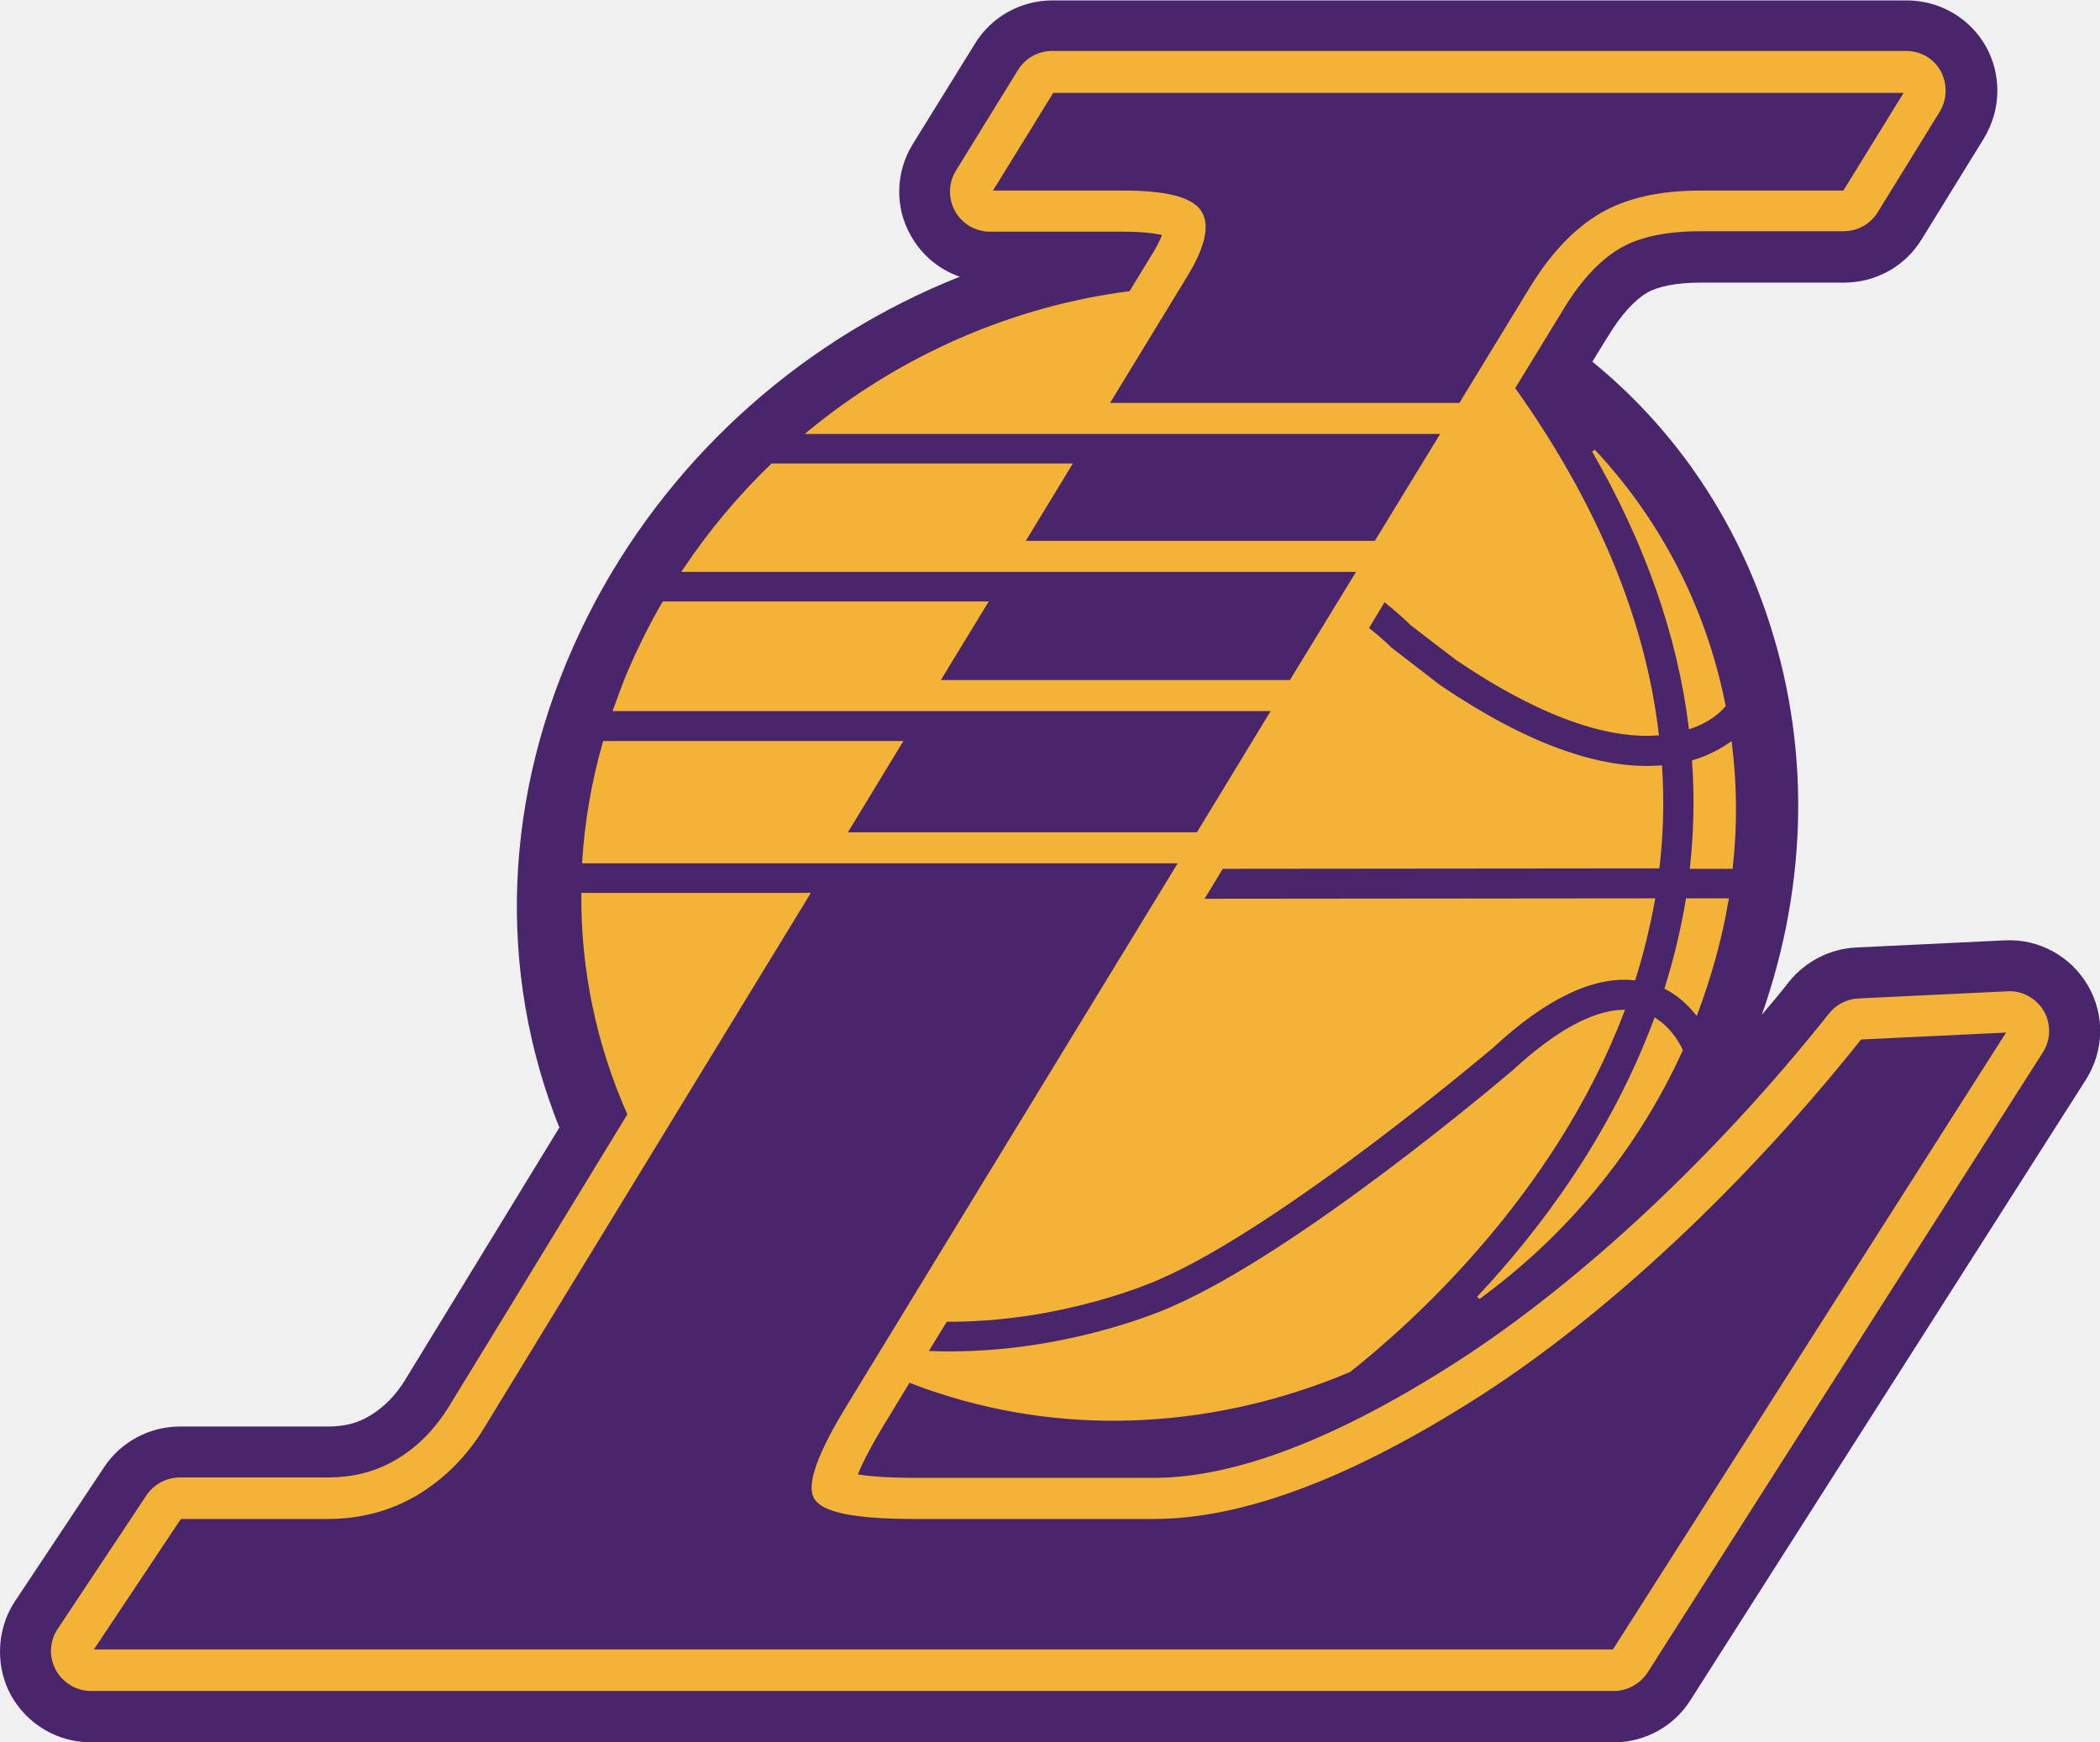
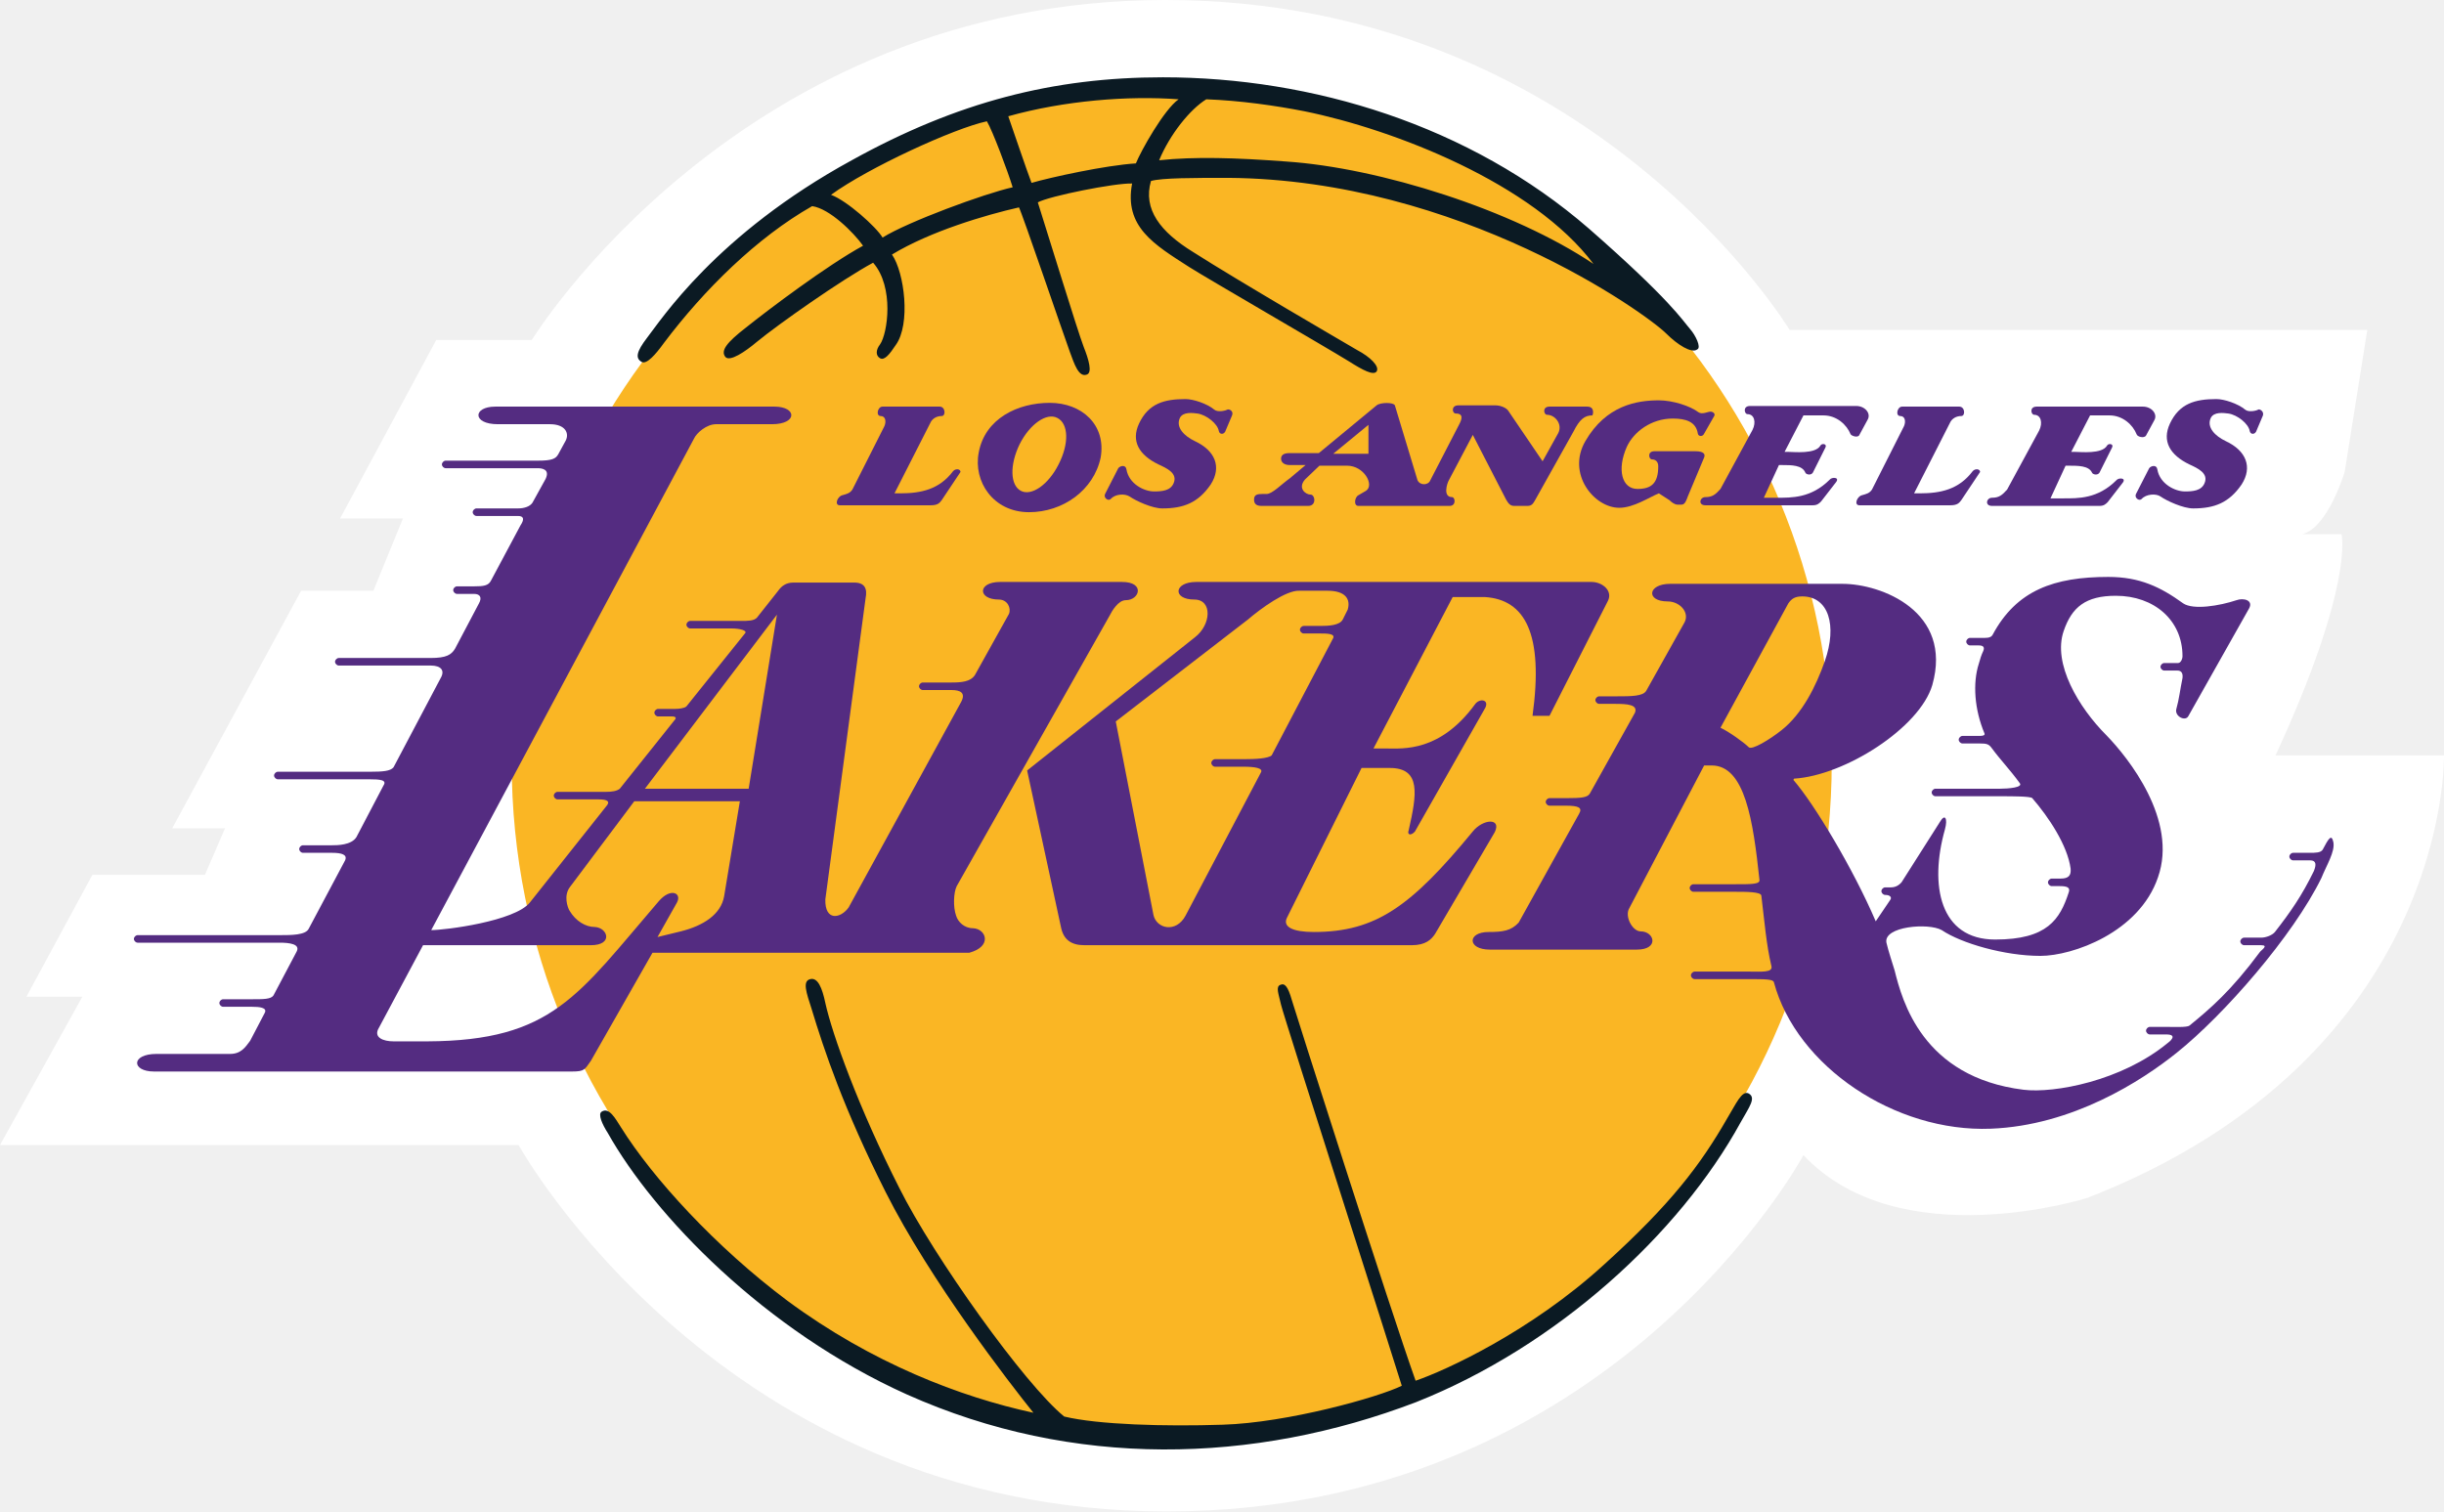
- <svg xmlns="http://www.w3.org/2000/svg" version="1.1" id="Layer_1" x="0px" y="0px" width="499.3px" height="414.2px" viewBox="0 0 499.3 414.2" style="enable-background:new 0 0 499.3 414.2;" xml:space="preserve">
-   <style type="text/css">
- 	.st0{fill:#49256C;}
- 	.st1{fill:#F3B336;}
- 	.st2{fill:none;stroke:#F3B336;stroke-width:0.777;}
+ <svg xmlns="http://www.w3.org/2000/svg" version="1.1" id="Layer_3" x="0px" y="0px" viewBox="0 0 388.801 240.5" xml:space="preserve" width="388.801" height="240.5">
+   <defs id="defs16" />
+   <style type="text/css" id="style1">
+ 	.st0{fill:#FFFFFF;}
+ 	.st1{fill:#FAB624;}
+ 	.st2{fill:#0B1A23;}
+ 	.st3{fill:#542C81;}
</style>
-   <g id="NBA">
-     <g id="LAL">
-       <g id="LALakers_2nd_pms" transform="translate(0, 43)">
-         <path id="Fill-4" class="st0" d="M496.4,191.3c-4.1-7-11.7-11.1-19.7-10.7l-35.4,1.7c-6.2,0.3-12,3.3-15.9,8.1     c-2.1,2.7-4.3,5.3-6.5,7.9c11.1-31.6,11.6-64.8,1-95.6C411.8,79,397.6,58.5,378.6,43c2.5-4.1,3.9-6.3,3.9-6.3     c2.9-4.8,6.1-8.3,9.1-10.1c2.6-1.5,7.1-2.4,12.7-2.4h34.2c7.5,0,14.5-3.9,18.4-10.3l14.8-24c2.1-3.5,3.2-7.4,3.2-11.3     c0-3.6-0.9-7.3-2.7-10.5c-3.8-6.8-11-11-18.9-11H250.2c-7.5,0-14.5,3.9-18.4,10.3L217-8.7c-4.1,6.7-4.3,15-0.4,21.8     c2.6,4.6,6.7,8,11.6,9.7c-35.8,14.2-67.3,41-86.7,77.3c-20.2,38-24.1,80-11,118.3c0.8,2.3,1.6,4.5,2.5,6.7     c-21.3,34.9-36.6,59.9-36.6,59.9c-2.3,3.8-5.1,6.6-8.4,8.6c-2.9,1.8-6.1,2.6-10,2.6H42.8c-7.2,0-14,3.6-18,9.6L3.6,337.7     c-2.4,3.6-3.6,7.8-3.6,12c0,3.5,0.8,7,2.5,10.2c3.8,7,11.1,11.4,19.1,11.4h362.1c7.4,0,14.3-3.8,18.2-10l94-147.5     C500.3,206.9,500.5,198.3,496.4,191.3" />
-         <path id="Fill-5" class="st1" d="M263.3,53.1l18.6-30.5c4.3-7,5.4-12.1,3.4-15.2c-2.1-3.2-8.1-4.7-18.3-4.7h-31.6l14.8-24h203.1     l-14.8,24h-34.2c-9.7,0-17.6,1.8-23.7,5.4c-6.1,3.6-11.6,9.4-16.5,17.4l-16.9,27.7H263.3L263.3,53.1z M485.6,197.6     c-1.7-2.9-4.9-4.7-8.3-4.5l-35.4,1.7c-2.6,0.1-5.1,1.4-6.7,3.4c-26.9,33.9-59.3,64.1-88.7,83c-28.5,18.3-52.8,27.6-72.1,27.6     h-56.8c-7.5,0-11.8-0.5-14.2-0.9c0.9-2.2,2.6-5.9,6.2-11.9c0,0,2.4-3.9,6.5-10.7c2.2,0.9,4.4,1.7,6.6,2.4     c32.5,10.8,67.3,8.2,98.1-4.8c13.8-10.9,48.3-41.4,65-85.4c-7.1,0.2-15.8,5-25.8,14.2c-2.1,1.8-50.9,43.3-81.6,56.5     c-0.4,0.2-26.4,11.9-58.2,10.4c1.4-2.4,3-4.9,4.7-7.7c27.8,0.2,49.8-9.7,50.3-9.9c29.7-12.8,79.2-54.9,79.6-55.2     c12.6-11.7,24-17.1,33.7-16.1c1.9-6,3.4-12.2,4.6-18.7l-107.4,0.1c1.6-2.6,3.2-5.2,4.8-7.9l103.7-0.1c0.9-7.9,1.1-15.8,0.6-23.7     c-14.5,1.1-32.2-5.3-52.8-19.3l-0.1-0.1l-11.3-8.7l-0.2-0.2c-0.1-0.1-1.9-1.9-5.4-4.7c1.4-2.3,2.8-4.6,4.1-6.8     c3.7,3,6,5.2,6.6,5.8c0.4,0.3,10.4,8,10.7,8.2c22.7,15.4,38,18.6,47.6,17.9c-3.2-27.3-14.7-54.8-34.2-82.2     c7.4-12.1,11.8-19.3,11.8-19.3c4.1-6.7,8.6-11.5,13.4-14.3c4.6-2.7,11.1-4.1,19.1-4.1h34.2c3.2,0,6.1-1.6,7.8-4.3l14.8-24     c0.9-1.5,1.3-3.1,1.3-4.8c0-1.5-0.4-3.1-1.1-4.4c-1.6-2.9-4.6-4.6-7.9-4.6H250.2c-3.2,0-6.1,1.6-7.8,4.3l-14.8,24     c-1.7,2.8-1.8,6.3-0.2,9.2c1.6,2.9,4.7,4.7,7.9,4.7H267c5.3,0,8.2,0.5,9.8,0.9c-0.4,1.1-1.1,2.8-2.7,5.3c0,0-1.9,3.1-5.3,8.7     c-27.7,3.5-54.4,15.1-76.4,33.2l150.7,0l-16,26.2h-83.9l11.2-18.4h-70.8c-7.8,7.5-14.8,15.9-20.9,25l160.4,0l-16.2,26.5H223     l11.4-18.7h-76.6c-3.3,5.7-6.2,11.6-8.8,17.8c-1,2.5-1.9,5-2.8,7.5l156.6,0l-18,29.6h-83.9l13.2-21.7h-70.4     c-2.7,9.4-4.3,18.9-4.9,28.3l141.9,0l-78.9,129.3c-7,11.4-9.7,18.8-7.9,21.9c1.8,3.2,9.6,4.7,23.6,4.7h56.8     c21.2,0,46.9-9.7,77.1-29c30.2-19.3,63.2-50.2,90.9-85l35.4-1.7l-94,147.5H21.6l21.2-31.8h35.1c7.8,0,14.8-1.9,21.1-5.6     c6.3-3.8,11.6-9,15.8-15.9l77.3-126.6h-53.5c-0.1,18,3.6,35.7,11,52.3c-24.3,39.9-42.5,69.6-42.5,69.6     c-3.4,5.5-7.6,9.8-12.7,12.8c-4.9,2.9-10.3,4.3-16.5,4.3H42.8c-3,0-5.9,1.5-7.6,4L14,344.6c-1,1.5-1.5,3.3-1.5,5     c0,1.5,0.4,2.9,1.1,4.3c1.6,2.9,4.7,4.8,8,4.8h362.1c3.1,0,6-1.6,7.7-4.2l94-147.5C487.2,204.2,487.3,200.5,485.6,197.6     L485.6,197.6z" />
-         <path id="Stroke-6" class="st2" d="M263.3,53.1l18.6-30.5c4.3-7,5.4-12.1,3.4-15.2c-2.1-3.2-8.1-4.7-18.3-4.7h-31.6l14.8-24     h203.1l-14.8,24h-34.2c-9.7,0-17.6,1.8-23.7,5.4c-6.1,3.6-11.6,9.4-16.5,17.4l-16.9,27.7H263.3L263.3,53.1z M485.6,197.6     c-1.7-2.9-4.9-4.7-8.3-4.5l-35.4,1.7c-2.6,0.1-5.1,1.4-6.7,3.4c-26.9,33.9-59.3,64.1-88.7,83c-28.5,18.3-52.8,27.6-72.1,27.6     h-56.8c-7.5,0-11.8-0.5-14.2-0.9c0.9-2.2,2.6-5.9,6.2-11.9c0,0,2.4-3.9,6.5-10.7c2.2,0.9,4.4,1.7,6.6,2.4     c32.5,10.8,67.3,8.2,98.1-4.8c13.8-10.9,48.3-41.4,65-85.4c-7.1,0.2-15.8,5-25.8,14.2c-2.1,1.8-50.9,43.3-81.6,56.5     c-0.4,0.2-26.4,11.9-58.2,10.4c1.4-2.4,3-4.9,4.7-7.7c27.8,0.2,49.8-9.7,50.3-9.9c29.7-12.8,79.2-54.9,79.6-55.2     c12.6-11.7,24-17.1,33.7-16.1c1.9-6,3.4-12.2,4.6-18.7l-107.4,0.1c1.6-2.6,3.2-5.2,4.8-7.9l103.7-0.1c0.9-7.9,1.1-15.8,0.6-23.7     c-14.5,1.1-32.2-5.3-52.8-19.3l-0.1-0.1l-11.3-8.7l-0.2-0.2c-0.1-0.1-1.9-1.9-5.4-4.7c1.4-2.3,2.8-4.6,4.1-6.8     c3.7,3,6,5.2,6.6,5.8c0.4,0.3,10.4,8,10.7,8.2c22.7,15.4,38,18.6,47.6,17.9c-3.2-27.3-14.7-54.8-34.2-82.2     c7.4-12.1,11.8-19.3,11.8-19.3c4.1-6.7,8.6-11.5,13.4-14.3c4.6-2.7,11.1-4.1,19.1-4.1h34.2c3.2,0,6.1-1.6,7.8-4.3l14.8-24     c0.9-1.5,1.3-3.1,1.3-4.8c0-1.5-0.4-3.1-1.1-4.4c-1.6-2.9-4.6-4.6-7.9-4.6H250.2c-3.2,0-6.1,1.6-7.8,4.3l-14.8,24     c-1.7,2.8-1.8,6.3-0.2,9.2c1.6,2.9,4.7,4.7,7.9,4.7H267c5.3,0,8.2,0.5,9.8,0.9c-0.4,1.1-1.1,2.8-2.7,5.3c0,0-1.9,3.1-5.3,8.7     c-27.7,3.5-54.4,15.1-76.4,33.2l150.7,0l-16,26.2h-83.9l11.2-18.4h-70.8c-7.8,7.5-14.8,15.9-20.9,25l160.4,0l-16.2,26.5H223     l11.4-18.7h-76.6c-3.3,5.7-6.2,11.6-8.8,17.8c-1,2.5-1.9,5-2.8,7.5l156.6,0l-18,29.6h-83.9l13.2-21.7h-70.4     c-2.7,9.4-4.3,18.9-4.9,28.3l141.9,0l-78.9,129.3c-7,11.4-9.7,18.8-7.9,21.9c1.8,3.2,9.6,4.7,23.6,4.7h56.8     c21.2,0,46.9-9.7,77.1-29c30.2-19.3,63.2-50.2,90.9-85l35.4-1.7l-94,147.5H21.6l21.2-31.8h35.1c7.8,0,14.8-1.9,21.1-5.6     c6.3-3.8,11.6-9,15.8-15.9l77.3-126.6h-53.5c-0.1,18,3.6,35.7,11,52.3c-24.3,39.9-42.5,69.6-42.5,69.6     c-3.4,5.5-7.6,9.8-12.7,12.8c-4.9,2.9-10.3,4.3-16.5,4.3H42.8c-3,0-5.9,1.5-7.6,4L14,344.6c-1,1.5-1.5,3.3-1.5,5     c0,1.5,0.4,2.9,1.1,4.3c1.6,2.9,4.7,4.8,8,4.8h362.1c3.1,0,6-1.6,7.7-4.2l94-147.5C487.2,204.2,487.3,200.5,485.6,197.6     L485.6,197.6z" />
-         <path id="Fill-7" class="st1" d="M403.3,197.8c3.3-8.9,5.8-17.8,7.3-26.8l-9.4,0c-1.2,7.2-2.9,14.2-5,20.9     C399.1,193.4,401.4,195.5,403.3,197.8" />
-         <path id="Stroke-8" class="st2" d="M403.3,197.8c3.3-8.9,5.8-17.8,7.3-26.8l-9.4,0c-1.2,7.2-2.9,14.2-5,20.9     C399.1,193.4,401.4,195.5,403.3,197.8L403.3,197.8z" />
-         <path id="Fill-9" class="st1" d="M393.6,199.5c-10.3,27.7-27.1,50.1-42.1,66.1c20.4-14.9,37.3-34.9,48.2-58.9     C398.5,204.2,396.5,201.4,393.6,199.5" />
-         <path id="Stroke-10" class="st2" d="M393.6,199.5c-10.3,27.7-27.1,50.1-42.1,66.1c20.4-14.9,37.3-34.9,48.2-58.9     C398.5,204.2,396.5,201.4,393.6,199.5L393.6,199.5z" />
-         <path id="Fill-11" class="st1" d="M411.4,133.9c-2.3,1.6-5.1,3.1-8.7,4.2c0.6,8.4,0.4,16.8-0.5,25.1l9.4,0     C412.7,153.3,412.6,143.5,411.4,133.9" />
-         <path id="Stroke-12" class="st2" d="M411.4,133.9c-2.3,1.6-5.1,3.1-8.7,4.2c0.6,8.4,0.4,16.8-0.5,25.1l9.4,0     C412.7,153.3,412.6,143.5,411.4,133.9L411.4,133.9z" />
-         <path id="Fill-13" class="st1" d="M409.9,124.8c-1.9-9.6-4.9-19-9.1-28.1c-5.6-12.1-13-23-21.9-32.5c12.6,21.9,20.3,43.8,23,65.7     C405.8,128.6,408.4,126.5,409.9,124.8" />
-         <path id="Stroke-14" class="st2" d="M409.9,124.8c-1.9-9.6-4.9-19-9.1-28.1c-5.6-12.1-13-23-21.9-32.5     c12.6,21.9,20.3,43.8,23,65.7C405.8,128.6,408.4,126.5,409.9,124.8L409.9,124.8z" />
-       </g>
-     </g>
+   <path class="st0" d="m 84.6,54.1 c 0,0 33.1,-54.1 100.8,-54.1 67.7,0 99.3,52.5 99.3,52.5 h 91.9 L 373,75.1 c 0,0 -2.7,9 -6.8,9.9 h 6.3 c 0,0 2.1,7.9 -10.5,35.2 h 26.8 c 0,0 1.1,47.8 -56.7,70.4 0,0 -29.9,9.5 -45.2,-6.8 0,0 -30.4,56.7 -101.3,56.7 -70.9,0 -103.1,-58.3 -103.1,-58.3 H 0 L 13.1,158.6 H 4.2 l 10.5,-19.4 h 17.9 l 3.2,-7.4 H 27.4 L 47.9,94 h 11.5 l 4.7,-11.5 h -10 L 69.4,54.1 Z" id="path1" />
+   <path class="st1" d="m 186.4,227.9 c 58,0 105,-47.7 105,-106.6 0,-58.9 -47,-106.6 -105,-106.6 -58,0 -105,47.7 -105,106.6 0,58.9 47,106.6 105,106.6" id="path2" />
+   <g id="g4" transform="translate(-8.4,-80.7)">
+     <path class="st2" d="m 277.3,133.1 c -1.3,-1.5 -3.2,-4.7 -16.1,-16 -19,-16.5 -44.1,-24.1 -67.8,-24.1 -17.4,0 -32.7,3.9 -49.5,13.2 -21.6,11.8 -30.4,25.5 -32.6,28.3 -1.6,2.1 -1.9,3.2 -0.8,3.8 0.8,0.4 2.2,-1.2 3.5,-3 6.4,-8.5 14.8,-16.8 23.6,-21.8 2.8,0.4 6.6,4.2 8.1,6.3 -5.7,3.1 -15.1,10.2 -18.6,13 -3.1,2.4 -4.1,3.7 -3.3,4.7 0.7,0.8 3.1,-0.8 5,-2.4 3.4,-2.8 13.5,-9.9 18.5,-12.6 3.4,3.9 2.3,11.3 1.1,13 -0.7,0.9 -0.7,1.8 0,2.2 0.7,0.4 1.5,-0.6 2.5,-2.1 2.4,-3.3 1.4,-11.5 -0.6,-14.4 6.1,-3.7 14.9,-6.3 20.2,-7.5 0.5,0.9 6.9,19.7 8.1,23 0.7,1.9 1.4,4.1 2.7,3.6 0.9,-0.3 0.3,-2.4 -0.5,-4.4 -1,-2.6 -5.8,-18.3 -7.3,-23 1.8,-1 12.3,-3.1 15,-3 -1.3,6.9 3.5,9.7 9.1,13.3 3,1.9 21.5,12.6 25.4,15 2.2,1.4 3.9,2.3 4.4,1.6 0.5,-0.8 -1,-2.3 -3.1,-3.4 -1.7,-1 -18.9,-11 -26.1,-15.6 -5.2,-3.2 -8,-6.8 -6.7,-11.3 1.7,-0.5 6.9,-0.5 12.3,-0.5 36.8,0.3 66.4,21.5 69.7,24.8 1.7,1.7 4,3.2 4.9,2.5 0.7,-0.3 -0.3,-2.3 -1.1,-3.2 M 148.8,118.5 c -1,-1.7 -5.7,-5.9 -8.2,-6.8 5.9,-4.3 19.6,-10.6 24.8,-11.7 0.9,1.5 3.3,7.9 4.1,10.5 -4.5,1 -16.7,5.5 -20.7,8 m 40.3,-11.8 c -4.8,0.3 -13.5,2.2 -16.6,3.1 -0.8,-2.1 -3,-8.6 -3.7,-10.6 8.9,-2.5 19.1,-3.3 27.1,-2.7 -2.3,1.6 -6,8.2 -6.8,10.2 m 23.9,-0.3 c -8,-0.6 -14.5,-0.8 -20.2,-0.2 1.7,-4.1 4.9,-8.1 7.5,-9.7 5.4,0.2 11,1 15.6,1.9 14.3,2.9 36.4,11.5 46,24.3 -12.8,-8.6 -34,-15.3 -48.9,-16.3" id="path3" />
+     <path class="st2" d="m 285.3,259.3 c 1.4,-2.5 2.5,-3.9 1.3,-4.6 -1.1,-0.6 -2.1,1.8 -3.4,3.9 -4.3,7.5 -9,13.7 -19.6,23.3 -11.7,10.7 -25.3,16.9 -30,18.5 -4,-11.2 -19.3,-59.2 -19.7,-60.6 -0.6,-2.1 -1.1,-2.7 -1.8,-2.4 -0.8,0.3 -0.3,1.4 0.1,3.2 0.4,1.8 18.6,58.5 19.2,60.6 -3.6,1.8 -18.2,5.9 -28.5,6.2 -9.2,0.3 -19.8,0 -25.2,-1.3 -6.3,-5.1 -20.8,-25.5 -26.2,-36.3 -6.5,-12.8 -10.7,-24.5 -11.8,-29.5 -0.5,-2.4 -1.2,-4.1 -2.4,-3.8 -1.3,0.3 -0.6,2.2 0.2,4.7 2,6.6 5.1,15.9 11.8,29.2 7.1,14.1 19.8,30.5 23.5,35.1 -11.6,-2.5 -25.7,-7.9 -39.1,-17.8 -11.5,-8.6 -21.5,-19.6 -26.5,-27.6 -0.9,-1.4 -1.9,-3.3 -3.1,-2.5 -0.6,0.4 0.1,2 1,3.4 7.3,13 24.9,31.4 47.6,41.6 26.4,11.8 55.1,11.1 81,1.2 22.4,-8.9 41.9,-26.8 51.6,-44.5" id="path4" />
+   </g>
+   <g id="g16" transform="translate(-8.4,-80.7)">
+     <path class="st3" d="m 242.7,213 c -9.8,11.9 -15.4,16 -25.3,16 -3.3,0 -5.1,-0.8 -4.2,-2.4 L 225,202.9 h 4.5 c 5,0 4.3,4.2 3,9.9 -0.3,0.8 0.4,0.9 1,0.2 l 11.2,-19.7 c 0.6,-1.3 -0.9,-1.5 -1.6,-0.6 -5.6,7.7 -11.5,7.1 -14.1,7.1 h -2.1 l 12.6,-24.1 h 5.1 c 6.4,0.4 9.4,5.8 7.6,18.9 h 2.7 l 9.3,-18.3 c 0.8,-1.6 -0.9,-3 -2.6,-3 h -62.9 c -3.6,0 -3.8,2.8 -0.3,2.8 2.9,0 2.7,4 0.1,6 l -26.7,21.2 5.4,25 c 0.4,1.9 1.6,2.8 3.7,2.8 H 233 c 2.2,0 3.1,-0.9 3.7,-1.8 l 9.5,-16.2 c 1.1,-2.3 -1.9,-2.1 -3.5,-0.1 m -36.4,-11.5 h -4.6 c -0.3,0 -0.6,0.3 -0.6,0.6 0,0.3 0.3,0.6 0.6,0.6 h 4.6 c 1.6,0 3.1,0.2 2.7,0.9 l -12,22.8 c -1.5,2.8 -4.6,2.1 -5.1,-0.1 l -6,-30.8 21,-16.2 c 2.1,-1.8 6.1,-4.7 8.2,-4.6 h 4.5 c 2.8,0 3.7,1.3 3.2,3 l -0.8,1.6 c -0.5,0.9 -2.2,1 -3.5,1 h -2.7 c -0.3,0 -0.6,0.3 -0.6,0.6 0,0.3 0.3,0.6 0.6,0.6 h 2.6 c 1.1,0 2.6,0 2,0.9 l -9.7,18.5 c -0.6,0.5 -2.6,0.6 -4.4,0.6" id="path5" />
+     <path class="st3" d="m 163.2,228.4 c -1.4,0 -2.4,-1 -2.7,-2 -0.5,-1.4 -0.4,-3.7 0.1,-4.7 l 24.3,-43 c 0.4,-0.8 1.4,-2.5 2.6,-2.5 2.2,0 3.1,-2.9 -0.6,-2.9 h -19.4 c -3.6,0 -3.6,2.8 -0.2,2.8 1.4,0 2,1.4 1.6,2.3 l -5.4,9.7 c -0.7,1.1 -2.2,1.2 -3.7,1.2 h -4.6 c -0.3,0 -0.6,0.3 -0.6,0.6 0,0.3 0.3,0.6 0.6,0.6 h 4.6 c 1.3,0 2.3,0.4 1.5,1.9 l -17.9,32.7 c -1.3,1.8 -3.8,2.2 -3.7,-1.3 l 6.4,-47.9 c 0.3,-1.5 -0.1,-2.5 -1.8,-2.5 h -9.7 c -1.2,0 -1.9,0.6 -2.4,1.3 l -3.4,4.3 c -0.5,0.5 -1.4,0.5 -2.5,0.5 h -8.1 c -0.3,0 -0.6,0.3 -0.6,0.6 0,0.3 0.3,0.6 0.6,0.6 h 6.6 c 1.2,0 2.6,0.3 2.1,0.8 l -9.3,11.6 c -0.3,0.3 -1.2,0.4 -1.8,0.4 h -2.7 c -0.3,0 -0.6,0.3 -0.6,0.6 0,0.3 0.3,0.6 0.6,0.6 h 2.2 c 0.7,0 0.7,0.3 0.4,0.6 l -8.7,10.9 c -0.5,0.4 -1.3,0.5 -2.2,0.5 h -7.7 c -0.3,0 -0.6,0.3 -0.6,0.6 0,0.3 0.3,0.6 0.6,0.6 h 6.6 c 1,0 1.8,0.2 1.3,0.9 l -12.3,15.5 c -2.4,3 -13.5,4.4 -15.7,4.4 l 41.8,-78.2 c 0.4,-0.9 2,-2.3 3.5,-2.3 h 8.9 c 4.1,0 4,-2.8 0.4,-2.8 H 87.2 c -3.6,0 -3.7,2.8 0.4,2.8 h 8.3 c 2.4,0 3.1,1.4 2.5,2.6 l -1.2,2.2 c -0.4,0.7 -1,1 -3.2,1 H 79.3 c -0.3,0 -0.6,0.3 -0.6,0.6 0,0.3 0.3,0.6 0.6,0.6 h 14.6 c 0.8,0 2,0.2 1.3,1.7 l -2.1,3.8 c -0.4,0.6 -1.3,0.9 -2.3,0.9 h -6.6 c -0.3,0 -0.6,0.3 -0.6,0.6 0,0.3 0.3,0.6 0.6,0.6 h 6.6 c 1,0 1,0.6 0.4,1.5 l -4.7,8.8 c -0.4,0.8 -1.2,0.9 -2.7,0.9 h -2.7 c -0.3,0 -0.6,0.3 -0.6,0.6 0,0.3 0.3,0.6 0.6,0.6 h 2.7 c 1,0 1.3,0.6 0.8,1.5 l -3.8,7.2 c -0.6,1 -1.4,1.5 -3.9,1.5 H 62.3 c -0.3,0 -0.6,0.3 -0.6,0.6 0,0.3 0.3,0.6 0.6,0.6 h 14.6 c 1.7,0 2.3,0.8 1.6,2 L 71,202.8 c -0.5,0.6 -1.7,0.7 -3.7,0.7 H 52.6 c -0.3,0 -0.6,0.3 -0.6,0.6 0,0.3 0.3,0.6 0.6,0.6 h 14.5 c 1.8,0 2.9,0.1 2.3,1 l -4.3,8.2 c -0.8,1.3 -3.1,1.3 -3.9,1.3 h -4.6 c -0.3,0 -0.6,0.3 -0.6,0.6 0,0.3 0.3,0.6 0.6,0.6 h 4.6 c 1.6,0 2.5,0.3 2.1,1.2 l -5.8,10.9 c -0.5,1 -2.8,1 -4.5,1 H 30.3 c -0.3,0 -0.6,0.3 -0.6,0.6 0,0.3 0.3,0.6 0.6,0.6 h 22.6 c 1.5,0 3.3,0.2 2.7,1.4 l -3.7,7 c -0.4,0.6 -1.6,0.6 -3.4,0.6 h -4.6 c -0.3,0 -0.6,0.3 -0.6,0.6 0,0.3 0.3,0.6 0.6,0.6 h 4.6 c 1.1,0 2.5,0.1 2,1 l -2.3,4.4 c -0.8,1.1 -1.5,2.1 -3.2,2.1 H 33.3 c -4.1,0 -4,2.8 -0.4,2.8 h 66.5 c 2,0 2,-0.3 3,-1.7 l 9.8,-17.2 h 50.4 c 3.7,-1 2.7,-3.8 0.6,-3.9 m -39.6,-5.1 c -0.5,2.9 -3.3,4.7 -6.9,5.6 l -3.7,0.9 3.1,-5.5 c 0.8,-1.5 -1,-2.4 -2.9,-0.2 -12.9,15 -16.9,22.2 -36.8,22.3 H 71 c -1.6,0 -3.3,-0.6 -2.3,-2.2 l 7,-13.1 h 26.7 c 3.6,0 2.7,-2.8 0.6,-2.9 -1.4,0 -3,-0.9 -4,-2.6 -0.3,-0.5 -1,-2.4 0.1,-3.8 l 10.2,-13.6 h 16.8 z m 3.9,-17.1 H 111 l 21,-27.7 z" id="path6" />
+     <path class="st3" d="m 379.6,214.7 c -0.3,-1.4 -0.8,-0.5 -1.7,1.2 -0.3,0.5 -1.2,0.5 -2,0.5 h -2.7 c -0.3,0 -0.6,0.3 -0.6,0.6 0,0.3 0.3,0.6 0.6,0.6 h 2.7 c 1,0 1,0.7 0.6,1.7 -1.9,3.9 -3.7,6.5 -6.2,9.7 -0.4,0.5 -1.4,0.9 -2.2,0.9 h -2.7 c -0.3,0 -0.6,0.3 -0.6,0.6 0,0.3 0.3,0.6 0.6,0.6 h 2.7 c 1.3,0 0,0.8 -0.2,1.1 -4.6,6.2 -7.9,9 -11.2,11.7 -0.4,0.3 -2.4,0.2 -3.6,0.2 h -2.7 c -0.3,0 -0.6,0.3 -0.6,0.6 0,0.3 0.3,0.6 0.6,0.6 h 2.6 c 2,0 0.5,1.2 0.2,1.4 -7.3,6 -18,8 -22.9,7.4 -16.1,-2 -19.3,-14.2 -20.5,-19 -0.3,-1 -1,-3.1 -1.3,-4.4 -0.5,-2.6 6.7,-3.2 8.8,-2 3.1,2.1 10,4.1 15.7,4.1 5.1,0 15.7,-3.7 18.7,-12.5 3.2,-9.1 -4.7,-19 -8.2,-22.6 -4.4,-4.4 -8.6,-11.4 -6.8,-16.6 1.3,-3.8 3.5,-5.6 8.3,-5.6 6.1,0 10.6,3.9 10.6,9.6 0,0.5 -0.3,1.1 -0.7,1.1 h -2.2 c -0.3,0 -0.6,0.3 -0.6,0.6 0,0.3 0.3,0.6 0.6,0.6 h 2.1 c 0.6,0 0.9,0.4 0.8,1.2 -0.4,1.9 -0.5,3.2 -1,5 -0.2,1.1 1.4,1.9 1.9,1.1 l 9.7,-17.2 c 0.7,-1.3 -0.9,-1.7 -2,-1.3 -2.7,0.9 -6.9,1.6 -8.5,0.5 -3.6,-2.6 -6.9,-4.2 -11.9,-4.2 -8.6,0 -14.6,2.1 -18.4,9.2 -0.3,0.6 -1.2,0.5 -1.9,0.5 h -1.7 c -0.3,0 -0.6,0.3 -0.6,0.6 0,0.3 0.3,0.6 0.6,0.6 h 1.4 c 0.6,0 1,0.2 0.7,0.9 -0.3,0.6 -0.5,1.3 -0.7,2 -1,3.1 -0.7,7.3 0.9,11.1 0.1,0.3 -0.2,0.4 -0.8,0.4 h -2.7 c -0.3,0 -0.6,0.3 -0.6,0.6 0,0.3 0.3,0.6 0.6,0.6 h 2.7 c 1.2,0 1.5,0.1 2,0.8 1.4,1.9 2.8,3.3 4.4,5.5 0.6,0.7 -1.8,0.9 -3.1,0.9 h -10.3 c -0.3,0 -0.6,0.3 -0.6,0.6 0,0.3 0.3,0.6 0.6,0.6 h 10.5 c 1.7,0 4.6,0 4.9,0.3 2.6,3 5.6,7.5 6.1,11.2 0.1,1.1 -0.3,1.6 -1.6,1.6 h -1.4 c -0.3,0 -0.6,0.3 -0.6,0.6 0,0.3 0.3,0.6 0.6,0.6 h 1.3 c 1.1,0 1.7,0.2 1.4,1 -1.4,4.3 -3.4,7.5 -11.7,7.5 -8.8,0 -10.5,-8.6 -8,-17.5 0.5,-1.8 0,-2.6 -0.8,-1.2 l -6.1,9.6 c -0.2,0.2 -0.7,0.8 -1.7,0.8 h -0.9 c -0.3,0 -0.6,0.3 -0.6,0.6 0,0.3 0.3,0.6 0.6,0.6 0.8,0 1.1,0.4 0.8,0.8 l -2.3,3.4 c -3.6,-8.4 -9.8,-18.7 -13.1,-22.5 l 0.1,-0.2 c 8.1,-0.5 20,-8.1 22,-14.9 3.3,-11.7 -8.1,-16.1 -14.3,-16.1 h -27.4 c -3.6,0 -3.9,2.8 -0.4,2.8 1.9,0 3.5,1.7 2.7,3.3 l -6.1,10.9 c -0.5,0.9 -2.4,0.9 -4.8,0.9 h -2.7 c -0.3,0 -0.6,0.3 -0.6,0.6 0,0.3 0.3,0.6 0.6,0.6 h 2.6 c 1.8,0 3.6,0.1 3.1,1.4 l -7.2,12.9 c -0.4,0.6 -1.3,0.7 -3.7,0.7 h -2.7 c -0.3,0 -0.6,0.3 -0.6,0.6 0,0.3 0.3,0.6 0.6,0.6 h 2.6 c 2,0 2.7,0.3 2.1,1.3 l -9.6,17.3 c -1.2,1.3 -2.5,1.5 -4.8,1.5 -3.4,0 -3.4,2.8 0.2,2.8 h 23.4 c 3.6,0 2.8,-2.9 0.6,-2.9 -1.3,0 -2.6,-2.4 -1.8,-3.7 l 11.9,-22.7 h 1.2 c 5.3,0 6.6,8.8 7.6,18.2 0.1,0.7 -1.2,0.7 -3.8,0.7 h -6.7 c -0.3,0 -0.6,0.3 -0.6,0.6 0,0.3 0.3,0.6 0.6,0.6 h 6.6 c 1.8,0 4.1,0 4.2,0.6 0.5,4.1 0.8,7.9 1.6,11.2 0.3,1.1 -1.6,0.9 -3.6,0.9 H 278 c -0.3,0 -0.6,0.3 -0.6,0.6 0,0.3 0.3,0.6 0.6,0.6 h 8.5 c 2.7,0 4,0 4.1,0.5 3.6,13.4 19.3,23.9 34.5,23.3 13,-0.5 24,-7.6 29.6,-12.1 7.5,-6 18.5,-18.6 23,-27.8 0.8,-2 2.2,-4.2 1.9,-5.7 m -87.8,-17.8 c -1.9,1.5 -4.7,3.2 -5.2,2.7 -0.8,-0.8 -3.2,-2.5 -4.5,-3.1 l 10.8,-19.8 c 0.5,-0.7 1,-1.1 2.2,-1.1 4.2,0 5.6,4.6 3.6,10.3 -1.4,4 -3.6,8.4 -6.9,11" id="path7" />
+     <path class="st3" d="m 160,155.7 c -2.2,2.9 -5.1,3.5 -8.4,3.5 h -0.9 l 5.8,-11.4 c 0.3,-0.5 0.9,-0.9 1.7,-0.9 0.7,0 0.6,-1.5 -0.3,-1.5 h -9.1 c -0.8,0 -1.1,1.5 -0.3,1.5 0.8,0 0.9,0.9 0.6,1.6 l -5.1,10.1 c -0.4,0.6 -0.9,0.7 -1.6,0.9 -0.8,0.2 -1.3,1.6 -0.4,1.6 h 14.5 c 1.1,0 1.4,-0.4 1.7,-0.8 l 3,-4.5 c 0,-0.5 -0.8,-0.6 -1.2,-0.1" id="path8" />
+     <path class="st3" d="m 304.2,149.9 1.3,-2.4 c 0.6,-1 -0.4,-2.2 -1.8,-2.2 h -16.9 c -1.2,0 -0.9,1.3 -0.4,1.3 1.1,0 1.4,1.3 0.8,2.5 l -5.1,9.4 c -0.8,0.9 -1.3,1.3 -2.4,1.3 -0.9,0 -1.2,1.3 0,1.3 h 17.1 c 0.7,0 1,-0.3 1.3,-0.6 l 2.4,-3.1 c 0.6,-0.8 -0.7,-0.8 -1,-0.4 -3,3 -6.1,2.9 -8.5,2.9 h -2 l 2.4,-5.2 h 0.5 c 1.5,0 3.2,0 3.7,1.2 0.1,0.3 0.9,0.5 1.2,0 l 2,-4 c 0.3,-0.6 -0.6,-0.7 -0.8,-0.3 -0.8,1.4 -4.2,1 -5.2,1 h -0.5 l 3,-5.8 h 3.2 c 2.1,0 3.7,1.5 4.3,3 0.2,0.3 1.2,0.6 1.4,0.1" id="path9" />
+     <path class="st3" d="m 367.6,145.9 c -0.4,0.2 -1.5,0.4 -2,0 -1.2,-1 -3.4,-1.7 -4.6,-1.7 -3.4,0 -5.9,0.7 -7.4,3.9 -1.3,2.8 0,5 3.1,6.5 1.3,0.6 3.1,1.4 2.4,3 -0.5,1.2 -1.9,1.3 -3.1,1.3 -1.6,0 -4,-1.2 -4.4,-3.5 -0.1,-0.8 -1,-0.6 -1.3,-0.2 l -2.1,4.1 c -0.3,0.6 0.5,1.2 0.9,0.8 0.7,-0.8 2.3,-0.9 3,-0.4 1,0.7 3.6,1.9 5.2,1.9 3.4,0 5.7,-0.9 7.7,-3.8 1.8,-2.8 0.7,-5.4 -2.5,-6.9 -1.7,-0.8 -3.1,-2.2 -2.4,-3.7 0.5,-1 2,-0.8 2.8,-0.7 1.4,0.2 3.2,1.6 3.4,2.8 0.1,0.5 0.7,0.6 1,0.1 l 1.1,-2.6 c 0.2,-0.7 -0.6,-1.1 -0.8,-0.9" id="path10" />
+     <path class="st3" d="m 322.2,155.7 c -2.2,2.9 -5.1,3.5 -8.4,3.5 h -0.9 l 5.8,-11.4 c 0.3,-0.5 0.9,-0.9 1.7,-0.9 0.7,0 0.6,-1.5 -0.3,-1.5 H 311 c -0.8,0 -1.1,1.5 -0.3,1.5 0.8,0 0.9,0.9 0.6,1.6 l -5.1,10.1 c -0.4,0.6 -0.9,0.7 -1.6,0.9 -0.8,0.2 -1.3,1.6 -0.4,1.6 h 14.5 c 1.1,0 1.4,-0.4 1.7,-0.8 l 3,-4.5 c 0,-0.5 -0.8,-0.6 -1.2,-0.1" id="path11" />
+     <path class="st3" d="m 344,146.8 c 2.1,0 3.7,1.5 4.3,3 0.1,0.4 1.2,0.7 1.5,0.2 l 1.3,-2.4 c 0.6,-1 -0.4,-2.2 -1.8,-2.2 h -16.9 c -1.2,0 -0.9,1.3 -0.4,1.3 1.1,0 1.4,1.3 0.8,2.5 l -5.1,9.4 c -0.8,0.9 -1.3,1.3 -2.4,1.3 -0.9,0 -1.2,1.3 0,1.3 h 17.1 c 0.7,0 1,-0.3 1.3,-0.6 l 2.4,-3.1 c 0.6,-0.8 -0.7,-0.8 -1,-0.4 -3,3 -6.1,2.9 -8.5,2.9 h -2 l 2.4,-5.2 h 0.5 c 1.5,0 3.2,0 3.7,1.1 0.1,0.3 0.9,0.5 1.2,0 l 2,-4 c 0.3,-0.6 -0.6,-0.7 -0.8,-0.3 -0.8,1.4 -4.2,1 -5.2,1 h -0.5 l 3,-5.8 h 3.2 v 0 z" id="path12" />
+     <path class="st3" d="m 260.9,145.4 h -6 c -1.2,0 -0.9,1.3 -0.4,1.3 1.3,0 2.5,1.5 1.8,2.9 l -2.5,4.5 -5.5,-8.1 c -0.4,-0.5 -1.3,-0.8 -2,-0.8 h -5.9 c -1.2,0 -1,1.3 -0.4,1.3 1.3,0 0.9,1 0.6,1.6 l -4.7,9.1 c -0.3,0.7 -1.6,0.8 -2,-0.1 l -3.6,-11.9 c -0.2,-0.5 -2.3,-0.5 -2.9,0 l -9.2,7.6 h -4.7 c -1,0 -1.3,0.4 -1.3,0.9 0,0.5 0.4,1 1.4,1 h 2.5 l -2.5,2.1 c -1.4,1 -2.8,2.5 -3.7,2.5 h -0.6 c -0.9,0 -1.4,0.1 -1.4,0.9 0,0.7 0.4,1 1.2,1 h 7.4 c 1.4,0 1.1,-1.8 0.4,-1.8 -0.8,0 -2.1,-1 -0.9,-2.4 l 2.3,-2.2 h 4.4 c 2.7,0 4.4,3.1 3,4 l -1.2,0.7 c -0.6,0.3 -0.8,1.7 0,1.7 H 239 c 1.1,0 0.9,-1.4 0.4,-1.4 -1.5,0 -0.8,-2.2 -0.5,-2.7 l 3.8,-7.2 5.3,10.3 c 0.4,0.7 0.7,1 1.3,1 h 2.1 c 0.7,0 0.9,-0.4 1.2,-0.9 l 6.1,-10.9 c 1,-2 1.8,-2.6 3,-2.6 0.1,0 0.5,-1.4 -0.8,-1.4 m -40.4,7.5 5.6,-4.6 v 4.6 z" id="path13" />
+     <path class="st3" d="m 175.4,144.8 c -5.1,0 -10.3,2.5 -11.3,7.9 -0.9,4.6 2.3,9.5 8,9.5 5.4,0 10.3,-3.5 11.4,-8.7 0.9,-5.2 -3,-8.7 -8.1,-8.7 m 1.4,9.8 c -1.6,3.2 -4.3,5.1 -6,4.2 -1.7,-0.9 -1.8,-4.1 -0.2,-7.4 1.6,-3.2 4.3,-5.1 6,-4.2 1.8,0.9 1.9,4.1 0.2,7.4" id="path14" />
+     <path class="st3" d="m 203.6,145.9 c -0.4,0.2 -1.5,0.4 -2,0 -1.2,-1 -3.4,-1.7 -4.6,-1.7 -3.4,0 -5.9,0.7 -7.4,3.9 -1.3,2.8 0,5 3.1,6.5 1.3,0.6 3.1,1.4 2.4,3 -0.5,1.2 -1.9,1.3 -3.1,1.3 -1.6,0 -4,-1.2 -4.4,-3.5 -0.1,-0.8 -1,-0.6 -1.3,-0.2 l -2.1,4.1 c -0.3,0.6 0.5,1.2 0.9,0.8 0.7,-0.8 2.2,-0.9 3,-0.4 1,0.7 3.6,1.9 5.2,1.9 3.4,0 5.7,-0.9 7.7,-3.8 1.8,-2.8 0.7,-5.4 -2.5,-6.9 -1.7,-0.8 -3.1,-2.2 -2.4,-3.7 0.5,-1 2,-0.8 2.8,-0.7 1.4,0.2 3.2,1.6 3.4,2.8 0.1,0.5 0.7,0.6 1,0.1 l 1.1,-2.6 c 0.3,-0.7 -0.5,-1.1 -0.8,-0.9" id="path15" />
+     <path class="st3" d="m 278.1,152.5 h -6.5 c -1.2,0 -0.9,1.3 -0.4,1.3 0.5,0 1,0.3 1,1.1 0,2.7 -1.1,3.6 -3.3,3.6 -2.5,0 -3.3,-3.1 -1.7,-6.7 1.1,-2.4 3.9,-4.5 7.3,-4.5 2.1,0 3.7,0.5 4,2.4 0.1,0.5 0.8,0.5 1,0 l 1.6,-2.8 c 0.2,-0.3 -0.1,-0.7 -0.6,-0.7 -0.4,0 -1.3,0.5 -1.9,0.1 -1.3,-1 -4.1,-1.9 -6.3,-1.9 -3.5,0 -8.4,0.8 -11.7,6.5 -3,5.2 1.4,10.6 5.4,10.6 2.3,0 4.8,-1.7 6.3,-2.3 l 1.7,1.1 c 0.3,0.3 0.8,0.7 1.3,0.7 h 0.6 c 0.6,0 0.8,-0.8 1,-1.3 l 2.6,-6.2 c 0.2,-0.5 0,-1 -1.4,-1" id="path16" />
  </g>
</svg>
